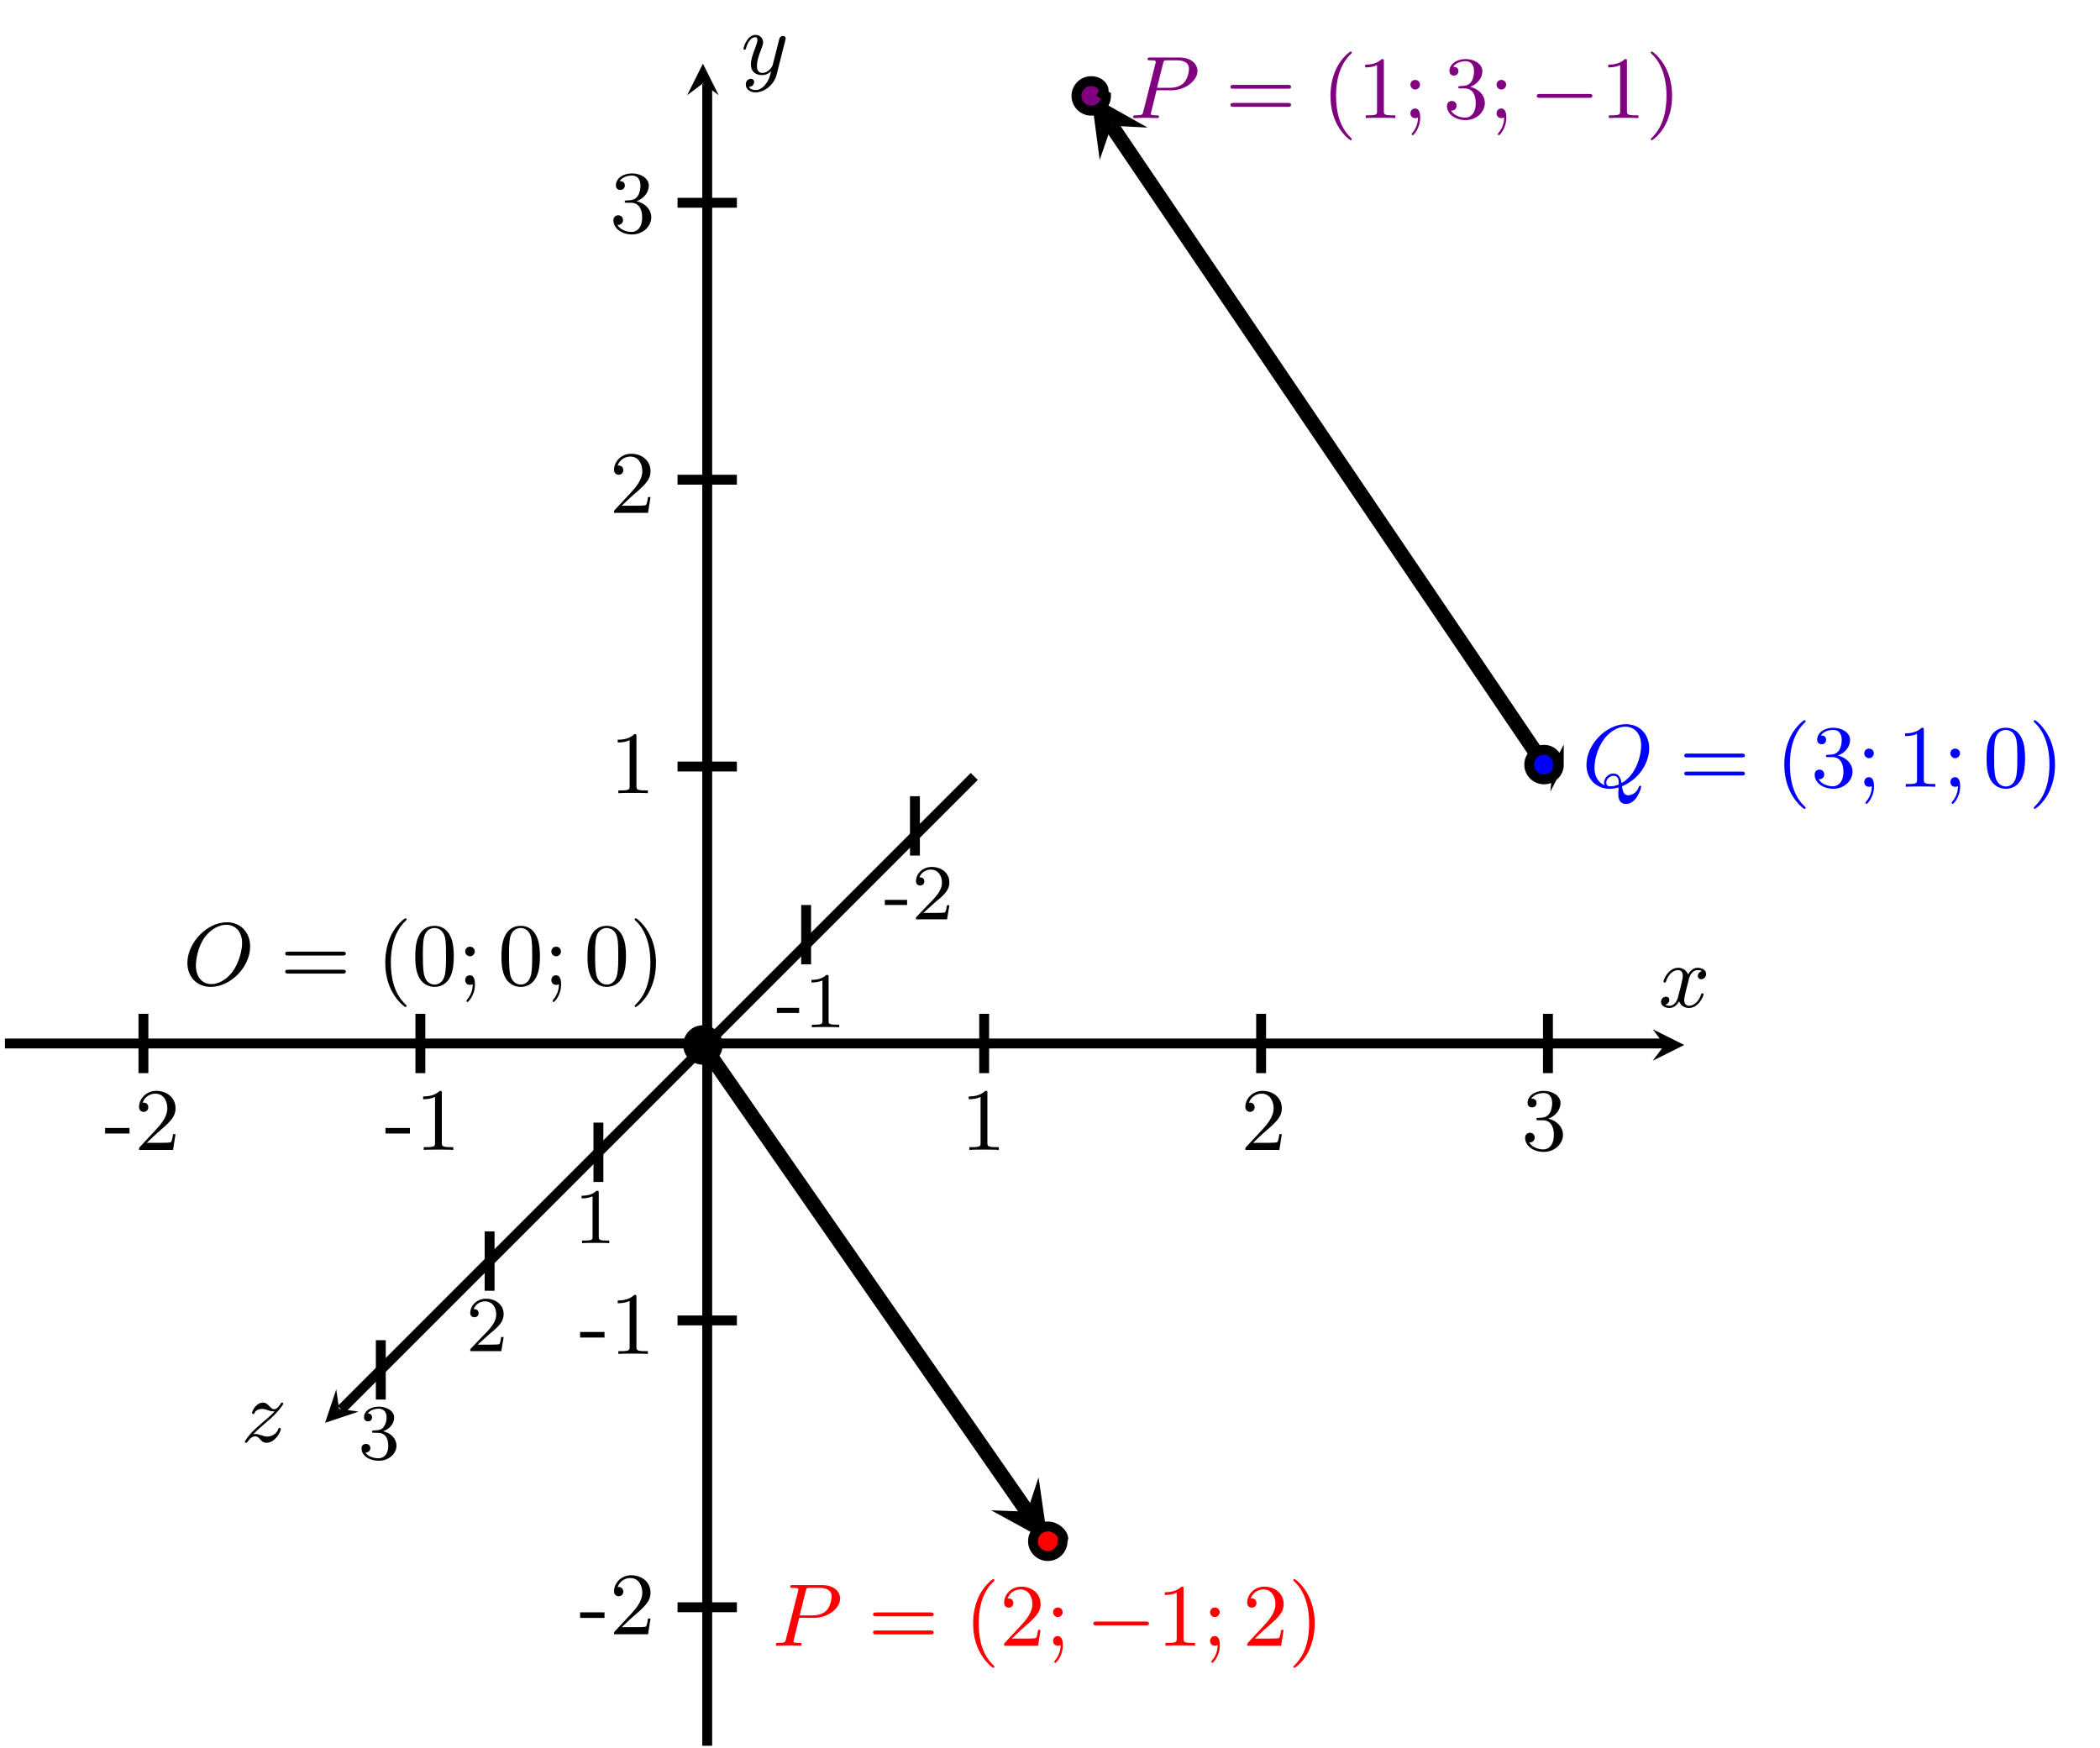
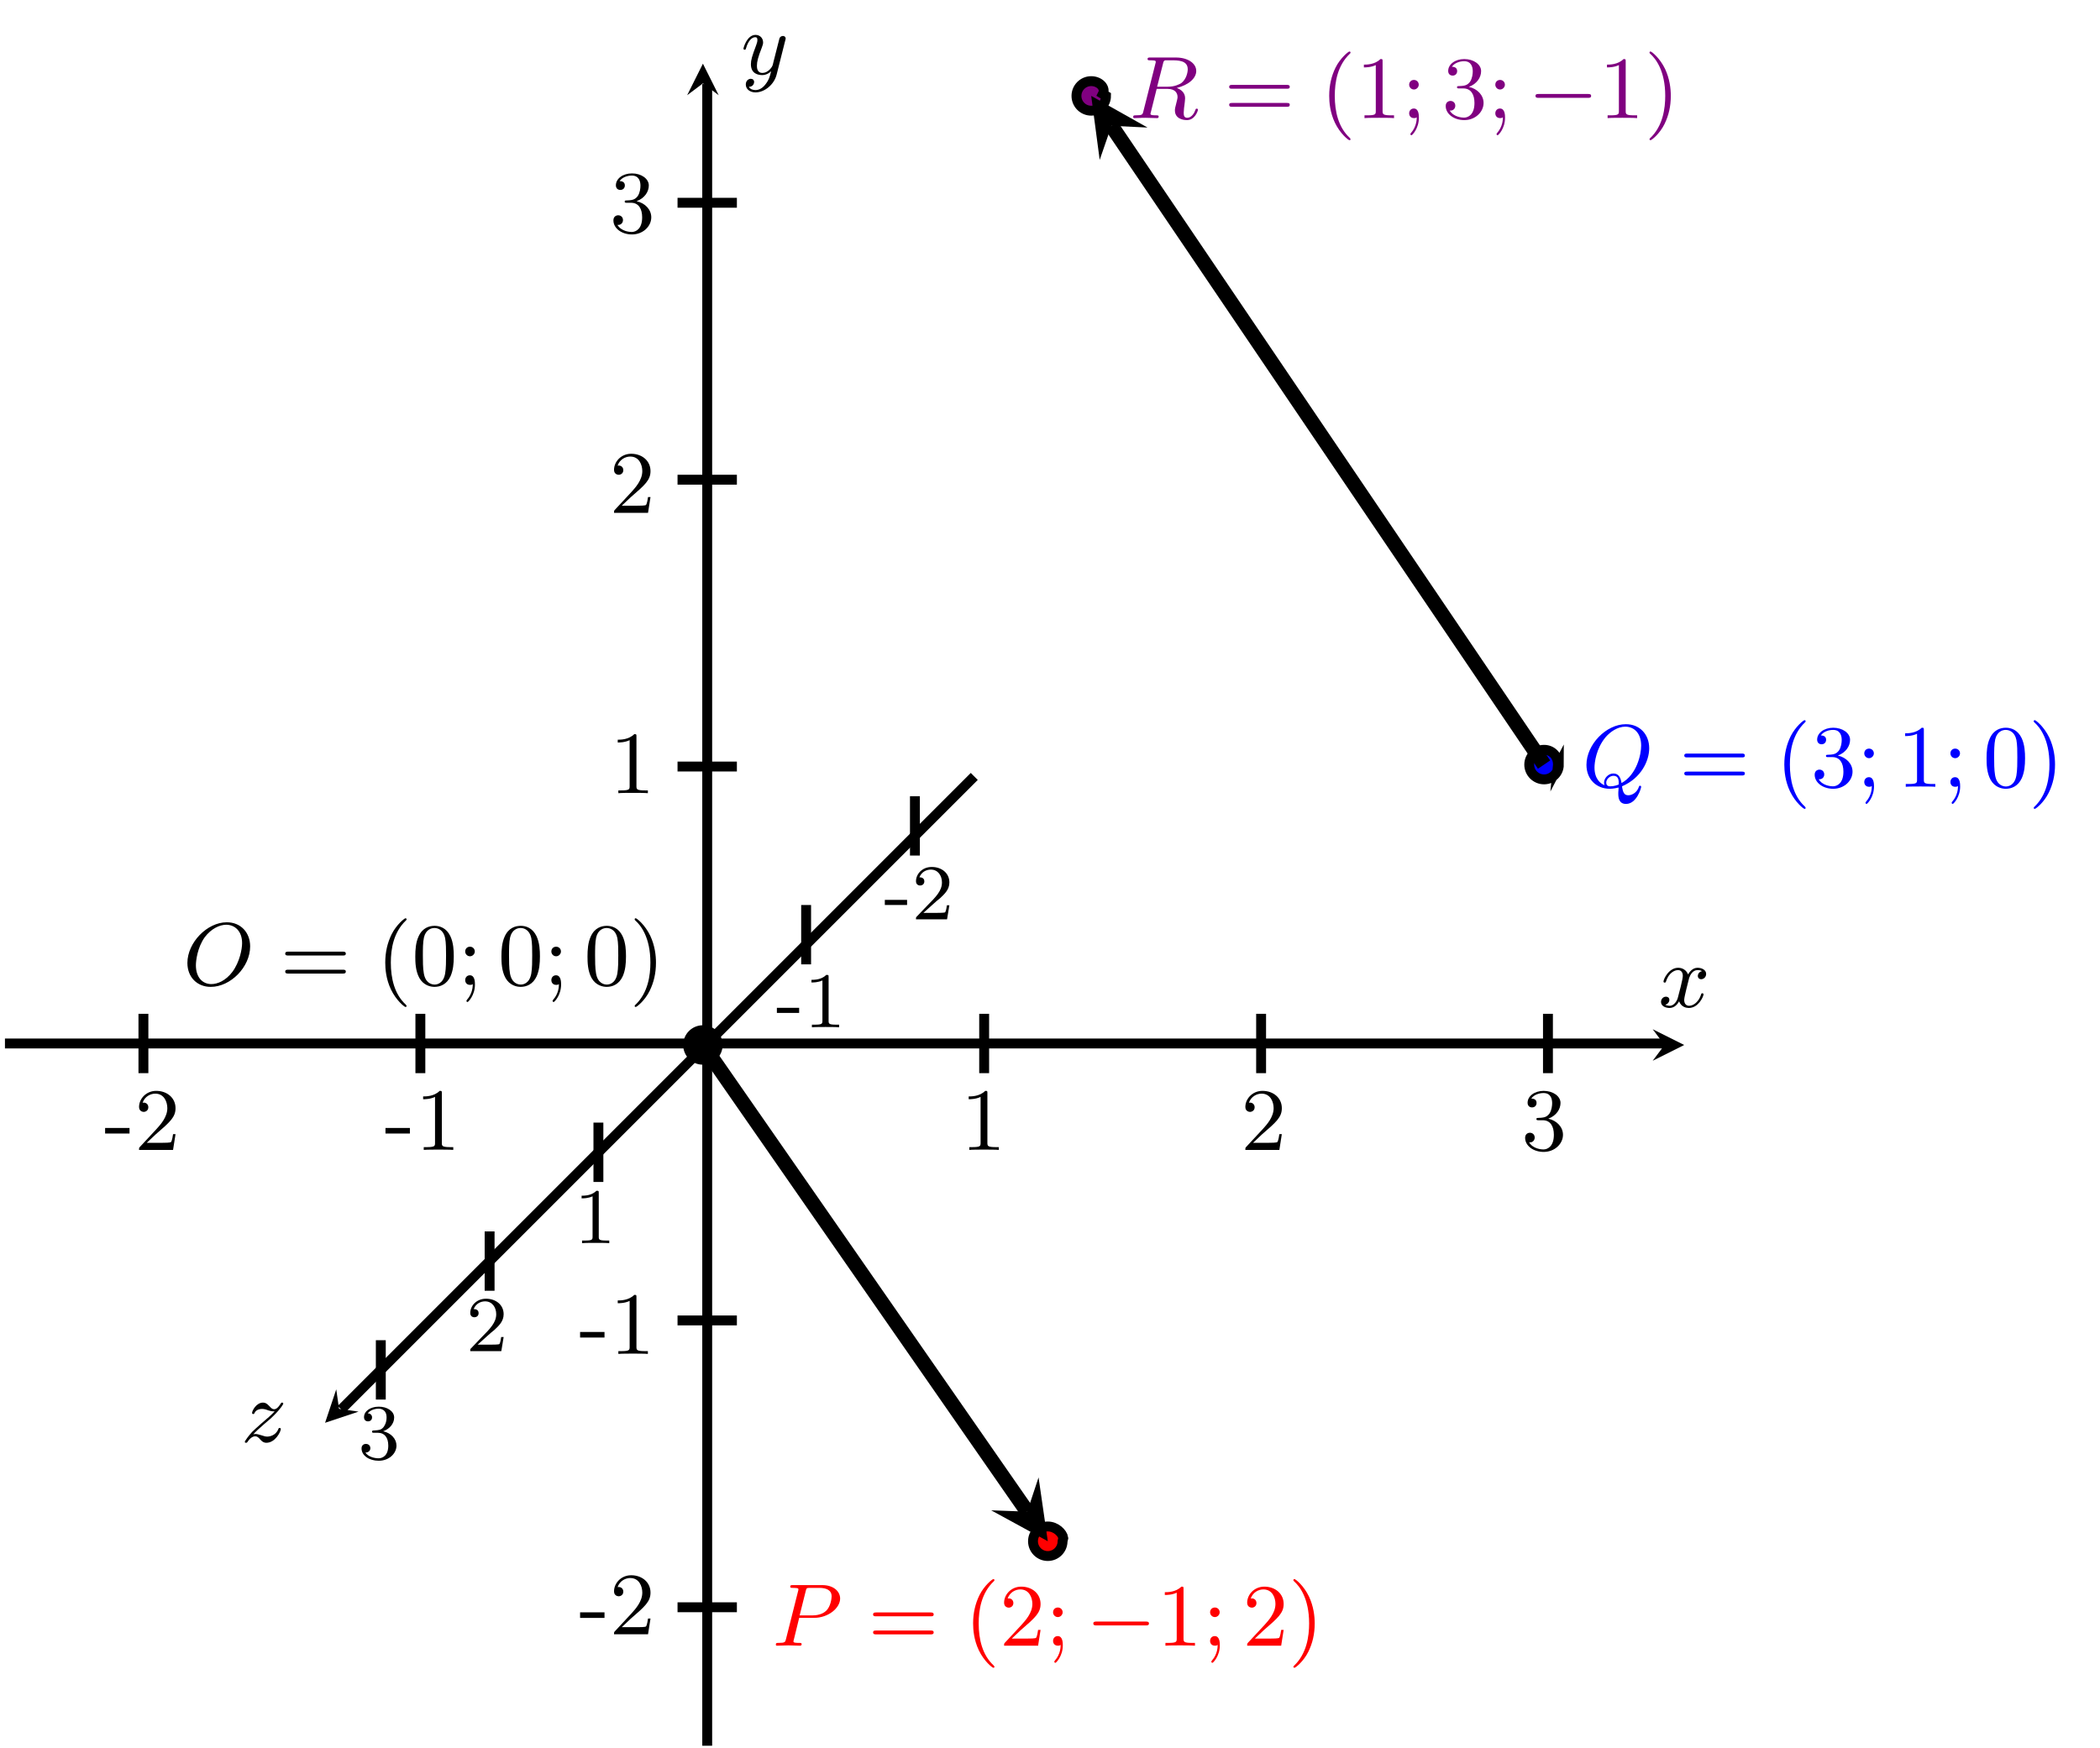
<svg xmlns="http://www.w3.org/2000/svg" xmlns:xlink="http://www.w3.org/1999/xlink" width="212.313pt" height="176.716pt" viewBox="0 0 212.313 176.716" version="1.1">
  <defs>
    <g>
      <symbol overflow="visible" id="glyph0-0">
        <path style="stroke:none;" d="M 4.406 -3.625 C 4.078 -3.562 3.984 -3.281 3.984 -3.141 C 3.984 -2.969 4.109 -2.812 4.328 -2.812 C 4.578 -2.812 4.828 -3.031 4.828 -3.344 C 4.828 -3.766 4.375 -3.969 3.953 -3.969 C 3.422 -3.969 3.109 -3.484 3 -3.297 C 2.828 -3.734 2.438 -3.969 2 -3.969 C 1.047 -3.969 0.516 -2.812 0.516 -2.578 C 0.516 -2.5 0.578 -2.469 0.641 -2.469 C 0.719 -2.469 0.75 -2.516 0.766 -2.578 C 1.047 -3.469 1.641 -3.734 1.984 -3.734 C 2.25 -3.734 2.469 -3.562 2.469 -3.141 C 2.469 -2.828 2.094 -1.391 1.969 -0.953 C 1.906 -0.688 1.625 -0.125 1.141 -0.125 C 0.953 -0.125 0.766 -0.188 0.688 -0.234 C 0.922 -0.281 1.109 -0.5 1.109 -0.719 C 1.109 -0.953 0.938 -1.047 0.766 -1.047 C 0.5 -1.047 0.266 -0.828 0.266 -0.516 C 0.266 -0.078 0.75 0.094 1.125 0.094 C 1.656 0.094 1.953 -0.328 2.094 -0.578 C 2.312 0.016 2.844 0.094 3.078 0.094 C 4.047 0.094 4.562 -1.062 4.562 -1.281 C 4.562 -1.328 4.531 -1.391 4.453 -1.391 C 4.344 -1.391 4.344 -1.359 4.297 -1.219 C 4.094 -0.578 3.578 -0.125 3.109 -0.125 C 2.859 -0.125 2.609 -0.281 2.609 -0.719 C 2.609 -0.922 2.734 -1.406 2.812 -1.75 C 2.859 -1.906 3.094 -2.875 3.109 -2.938 C 3.219 -3.266 3.484 -3.734 3.953 -3.734 C 4.109 -3.734 4.281 -3.719 4.406 -3.625 Z M 4.406 -3.625 " />
      </symbol>
      <symbol overflow="visible" id="glyph0-1">
        <path style="stroke:none;" d="M 4.5 -3.453 C 4.516 -3.5 4.531 -3.547 4.531 -3.609 C 4.531 -3.719 4.453 -3.859 4.25 -3.859 C 4.141 -3.859 3.969 -3.797 3.906 -3.625 C 3.891 -3.594 3.797 -3.219 3.75 -3.016 L 3.297 -1.234 C 3.234 -0.969 3.234 -0.953 3.203 -0.875 C 3.203 -0.828 2.828 -0.125 2.172 -0.125 C 1.625 -0.125 1.625 -0.688 1.625 -0.859 C 1.625 -1.266 1.734 -1.703 2.125 -2.703 C 2.203 -2.922 2.25 -3.047 2.25 -3.203 C 2.25 -3.656 1.922 -3.969 1.484 -3.969 C 0.625 -3.969 0.266 -2.688 0.266 -2.578 C 0.266 -2.5 0.328 -2.469 0.391 -2.469 C 0.484 -2.469 0.5 -2.531 0.531 -2.641 C 0.719 -3.312 1.078 -3.734 1.453 -3.734 C 1.672 -3.734 1.672 -3.562 1.672 -3.438 C 1.672 -3.297 1.625 -3.125 1.547 -2.922 C 1.125 -1.797 1.016 -1.422 1.016 -1 C 1.016 0 1.828 0.094 2.156 0.094 C 2.594 0.094 2.906 -0.141 3.062 -0.297 C 2.953 0.156 2.859 0.562 2.5 1.016 C 2.234 1.375 1.875 1.609 1.484 1.609 C 1.234 1.609 0.938 1.531 0.812 1.281 C 1.281 1.281 1.344 0.875 1.344 0.797 C 1.344 0.594 1.203 0.469 1 0.469 C 0.797 0.469 0.5 0.641 0.5 1.047 C 0.5 1.516 0.922 1.844 1.484 1.844 C 2.391 1.844 3.375 1.062 3.625 0.016 Z M 4.5 -3.453 " />
      </symbol>
      <symbol overflow="visible" id="glyph0-2">
        <path style="stroke:none;" d="M 1.25 -0.766 C 1.438 -0.984 1.922 -1.438 2.312 -1.766 C 2.984 -2.328 3.188 -2.516 3.297 -2.641 C 4.031 -3.359 4.281 -3.812 4.281 -3.859 C 4.281 -3.875 4.281 -3.969 4.156 -3.969 C 4.078 -3.969 4.062 -3.938 4.016 -3.859 C 3.906 -3.688 3.656 -3.297 3.359 -3.297 C 3.172 -3.297 3.062 -3.406 2.859 -3.625 C 2.641 -3.859 2.469 -3.969 2.234 -3.969 C 1.547 -3.969 1.125 -3.141 1.125 -2.922 C 1.125 -2.891 1.141 -2.812 1.234 -2.812 C 1.328 -2.812 1.359 -2.875 1.359 -2.891 C 1.531 -3.328 2.062 -3.328 2.141 -3.328 C 2.344 -3.328 2.562 -3.266 2.75 -3.188 C 3.109 -3.078 3.266 -3.078 3.406 -3.078 C 3.125 -2.766 2.625 -2.328 2.047 -1.844 C 1.609 -1.469 1.328 -1.188 1.125 -1 C 0.797 -0.641 0.391 -0.094 0.391 0 C 0.391 0.062 0.438 0.094 0.516 0.094 C 0.594 0.094 0.609 0.062 0.656 0.016 C 1 -0.531 1.344 -0.562 1.438 -0.562 C 1.656 -0.562 1.781 -0.438 1.984 -0.203 C 2.188 0.031 2.391 0.094 2.562 0.094 C 3.484 0.094 4.031 -1.047 4.031 -1.297 C 4.031 -1.375 3.969 -1.406 3.906 -1.406 C 3.812 -1.406 3.797 -1.344 3.781 -1.297 C 3.531 -0.641 2.891 -0.531 2.656 -0.531 C 2.5 -0.531 2.312 -0.578 2.047 -0.672 C 1.859 -0.719 1.656 -0.797 1.469 -0.797 C 1.375 -0.797 1.281 -0.766 1.25 -0.766 Z M 1.25 -0.766 " />
      </symbol>
      <symbol overflow="visible" id="glyph0-3">
        <path style="stroke:none;" d="M 6.797 -3.891 C 6.797 -5.297 5.844 -6.328 4.438 -6.328 C 2.438 -6.328 0.453 -4.266 0.453 -2.219 C 0.453 -0.75 1.469 0.203 2.812 0.203 C 4.812 0.203 6.797 -1.797 6.797 -3.891 Z M 2.875 -0.078 C 2.016 -0.078 1.312 -0.719 1.312 -1.984 C 1.312 -2.453 1.469 -3.781 2.203 -4.812 C 2.859 -5.688 3.719 -6.078 4.375 -6.078 C 5.25 -6.078 5.984 -5.438 5.984 -4.219 C 5.984 -3.641 5.75 -2.328 5 -1.312 C 4.328 -0.422 3.5 -0.078 2.875 -0.078 Z M 2.875 -0.078 " />
      </symbol>
      <symbol overflow="visible" id="glyph0-4">
        <path style="stroke:none;" d="M 2.766 -2.812 L 4.266 -2.812 C 5.719 -2.812 6.906 -3.812 6.906 -4.766 C 6.906 -5.469 6.266 -6.125 5.094 -6.125 L 2.141 -6.125 C 1.969 -6.125 1.859 -6.125 1.859 -5.969 C 1.859 -5.844 1.953 -5.844 2.141 -5.844 C 2.172 -5.844 2.328 -5.844 2.469 -5.828 C 2.625 -5.812 2.688 -5.797 2.688 -5.688 C 2.688 -5.656 2.688 -5.609 2.656 -5.516 L 1.438 -0.688 C 1.359 -0.359 1.344 -0.281 0.672 -0.281 C 0.5 -0.281 0.406 -0.281 0.406 -0.109 C 0.406 -0.016 0.469 0 0.531 0 C 0.703 0 0.938 -0.016 1.109 -0.016 C 1.375 -0.031 1.391 -0.031 1.672 -0.031 C 1.969 -0.031 1.984 -0.031 2.25 -0.016 C 2.438 -0.016 2.656 0 2.828 0 C 2.891 0 3.016 0 3.016 -0.156 C 3.016 -0.281 2.922 -0.281 2.734 -0.281 C 2.703 -0.281 2.531 -0.281 2.391 -0.297 C 2.203 -0.328 2.188 -0.359 2.188 -0.438 C 2.188 -0.469 2.188 -0.484 2.234 -0.641 Z M 3.422 -5.5 C 3.5 -5.828 3.516 -5.844 3.891 -5.844 L 4.797 -5.844 C 5.5 -5.844 6.047 -5.625 6.047 -4.984 C 6.047 -4.797 5.953 -3.953 5.484 -3.516 C 5.297 -3.344 4.875 -3.062 4.109 -3.062 L 2.812 -3.062 Z M 3.422 -5.5 " />
      </symbol>
      <symbol overflow="visible" id="glyph0-5">
        <path style="stroke:none;" d="M 3.688 0.375 C 3.672 0.469 3.672 0.594 3.672 0.703 C 3.672 1.125 3.75 1.734 4.453 1.734 C 5.531 1.734 5.984 0.141 5.984 0 C 5.984 -0.047 5.938 -0.109 5.859 -0.109 C 5.797 -0.109 5.781 -0.047 5.75 0.016 C 5.547 0.625 5.016 0.859 4.688 0.859 C 4.281 0.859 4.141 0.594 4.047 -0.047 C 6.016 -0.891 6.797 -2.656 6.797 -3.891 C 6.797 -5.297 5.844 -6.328 4.438 -6.328 C 2.438 -6.328 0.453 -4.266 0.453 -2.219 C 0.453 -0.75 1.469 0.203 2.812 0.203 C 3.188 0.203 3.547 0.109 3.703 0.078 Z M 2.281 -0.156 C 1.859 -0.328 1.266 -0.797 1.266 -1.953 C 1.266 -2.422 1.422 -3.859 2.391 -5.016 C 2.859 -5.562 3.609 -6.078 4.375 -6.078 C 5.266 -6.078 5.984 -5.422 5.984 -4.156 C 5.984 -3.266 5.547 -1.234 4 -0.375 C 3.922 -0.859 3.75 -1.344 3.172 -1.344 C 2.672 -1.344 2.234 -0.875 2.234 -0.422 C 2.234 -0.344 2.25 -0.219 2.281 -0.156 Z M 3.719 -0.234 C 3.594 -0.172 3.25 -0.047 2.875 -0.047 C 2.766 -0.047 2.453 -0.047 2.453 -0.422 C 2.453 -0.75 2.797 -1.109 3.188 -1.109 C 3.719 -1.109 3.719 -0.625 3.719 -0.234 Z M 3.719 -0.234 " />
      </symbol>
+       <symbol overflow="visible" id="glyph0-6">
+         <path style="stroke:none;" d="M 3.422 -5.5 C 3.469 -5.719 3.5 -5.812 3.656 -5.844 C 3.734 -5.844 4.031 -5.844 4.219 -5.844 C 4.938 -5.844 5.922 -5.844 5.922 -4.938 C 5.922 -4.609 5.781 -3.938 5.281 -3.547 C 5.062 -3.406 4.609 -3.172 3.891 -3.172 L 2.828 -3.172 Z M 4.812 -3.047 C 6.031 -3.359 6.781 -4.031 6.781 -4.766 C 6.781 -5.547 5.922 -6.125 4.734 -6.125 L 2.141 -6.125 C 1.969 -6.125 1.859 -6.125 1.859 -5.969 C 1.859 -5.844 1.953 -5.844 2.141 -5.844 C 2.172 -5.844 2.328 -5.844 2.469 -5.828 C 2.625 -5.812 2.688 -5.797 2.688 -5.688 C 2.688 -5.656 2.688 -5.609 2.656 -5.516 L 1.438 -0.688 C 1.359 -0.359 1.344 -0.281 0.672 -0.281 C 0.5 -0.281 0.406 -0.281 0.406 -0.109 C 0.406 -0.016 0.469 0 0.531 0 C 0.688 0 0.953 -0.016 1.109 -0.016 C 1.297 -0.031 1.312 -0.031 1.656 -0.031 C 1.953 -0.031 1.969 -0.031 2.234 -0.016 C 2.406 -0.016 2.641 0 2.812 0 C 2.875 0 2.984 0 2.984 -0.156 C 2.984 -0.281 2.891 -0.281 2.703 -0.281 C 2.672 -0.281 2.516 -0.281 2.375 -0.297 C 2.172 -0.328 2.156 -0.359 2.156 -0.438 C 2.156 -0.469 2.156 -0.484 2.203 -0.641 L 2.781 -2.953 L 3.891 -2.953 C 4.688 -2.953 4.891 -2.484 4.891 -2.141 C 4.891 -2.078 4.891 -2.016 4.844 -1.828 C 4.625 -1 4.625 -0.922 4.625 -0.781 C 4.625 0.031 5.391 0.203 5.844 0.203 C 6.625 0.203 6.953 -0.703 6.953 -0.859 C 6.953 -0.922 6.891 -0.953 6.828 -0.953 C 6.734 -0.953 6.734 -0.922 6.688 -0.812 C 6.531 -0.344 6.203 -0.031 5.875 -0.031 C 5.531 -0.031 5.516 -0.297 5.516 -0.562 C 5.516 -0.781 5.578 -1.297 5.594 -1.359 C 5.609 -1.5 5.656 -1.859 5.656 -2 C 5.656 -2.516 5.328 -2.859 4.812 -3.047 Z M 4.812 -3.047 " />
+       </symbol>
      <symbol overflow="visible" id="glyph1-0">
        <path style="stroke:none;" d="M 2.562 -1.656 L 2.562 -2.219 L 0.094 -2.219 L 0.094 -1.656 Z M 2.562 -1.656 " />
      </symbol>
      <symbol overflow="visible" id="glyph1-1">
        <path style="stroke:none;" d="M 4.141 -1.594 L 3.891 -1.594 C 3.875 -1.469 3.797 -0.938 3.688 -0.797 C 3.625 -0.719 3.016 -0.719 2.828 -0.719 L 1.234 -0.719 L 2.125 -1.562 C 3.594 -2.828 4.141 -3.312 4.141 -4.219 C 4.141 -5.25 3.297 -5.969 2.188 -5.969 C 1.156 -5.969 0.453 -5.156 0.453 -4.344 C 0.453 -3.891 0.844 -3.844 0.922 -3.844 C 1.125 -3.844 1.391 -3.984 1.391 -4.312 C 1.391 -4.578 1.203 -4.781 0.922 -4.781 C 0.875 -4.781 0.859 -4.781 0.812 -4.766 C 1.031 -5.406 1.609 -5.688 2.094 -5.688 C 3 -5.688 3.312 -4.844 3.312 -4.219 C 3.312 -3.312 2.625 -2.562 2.203 -2.094 L 0.562 -0.328 C 0.453 -0.219 0.453 -0.203 0.453 0 L 3.891 0 Z M 4.141 -1.594 " />
      </symbol>
      <symbol overflow="visible" id="glyph1-2">
        <path style="stroke:none;" d="M 2.719 -5.734 C 2.719 -5.953 2.719 -5.969 2.5 -5.969 C 1.938 -5.406 1.109 -5.406 0.828 -5.406 L 0.828 -5.125 C 1 -5.125 1.547 -5.125 2.031 -5.359 L 2.031 -0.719 C 2.031 -0.391 2.016 -0.281 1.172 -0.281 L 0.891 -0.281 L 0.891 0 C 1.203 -0.031 2.016 -0.031 2.375 -0.031 C 2.75 -0.031 3.547 -0.031 3.875 0 L 3.875 -0.281 L 3.594 -0.281 C 2.75 -0.281 2.719 -0.391 2.719 -0.719 Z M 2.719 -5.734 " />
      </symbol>
      <symbol overflow="visible" id="glyph1-3">
        <path style="stroke:none;" d="M 2.734 -3.156 C 3.562 -3.469 3.969 -4.125 3.969 -4.75 C 3.969 -5.438 3.203 -5.969 2.266 -5.969 C 1.344 -5.969 0.641 -5.438 0.641 -4.766 C 0.641 -4.469 0.828 -4.297 1.094 -4.297 C 1.359 -4.297 1.547 -4.484 1.547 -4.75 C 1.547 -5.062 1.328 -5.188 1.016 -5.188 C 1.25 -5.562 1.797 -5.75 2.25 -5.75 C 2.984 -5.75 3.125 -5.156 3.125 -4.734 C 3.125 -4.469 3.078 -4.031 2.859 -3.688 C 2.578 -3.297 2.266 -3.281 2 -3.25 C 1.781 -3.234 1.766 -3.234 1.688 -3.234 C 1.609 -3.234 1.531 -3.219 1.531 -3.125 C 1.531 -3 1.609 -3 1.766 -3 L 2.172 -3 C 2.953 -3 3.297 -2.375 3.297 -1.531 C 3.297 -0.375 2.688 -0.047 2.234 -0.047 C 2.062 -0.047 1.188 -0.094 0.797 -0.766 C 1.109 -0.719 1.359 -0.938 1.359 -1.25 C 1.359 -1.547 1.141 -1.734 0.875 -1.734 C 0.656 -1.734 0.391 -1.594 0.391 -1.219 C 0.391 -0.422 1.219 0.203 2.266 0.203 C 3.375 0.203 4.219 -0.609 4.219 -1.531 C 4.219 -2.312 3.594 -2.969 2.734 -3.156 Z M 2.734 -3.156 " />
      </symbol>
      <symbol overflow="visible" id="glyph1-4">
        <path style="stroke:none;" d="M 6.344 -2.969 C 6.469 -2.969 6.641 -2.969 6.641 -3.156 C 6.641 -3.359 6.453 -3.359 6.312 -3.359 L 0.844 -3.359 C 0.703 -3.359 0.516 -3.359 0.516 -3.156 C 0.516 -2.969 0.688 -2.969 0.812 -2.969 Z M 6.312 -1.141 C 6.453 -1.141 6.641 -1.141 6.641 -1.344 C 6.641 -1.531 6.469 -1.531 6.344 -1.531 L 0.812 -1.531 C 0.688 -1.531 0.516 -1.531 0.516 -1.344 C 0.516 -1.141 0.703 -1.141 0.844 -1.141 Z M 6.312 -1.141 " />
      </symbol>
      <symbol overflow="visible" id="glyph1-5">
        <path style="stroke:none;" d="M 3.062 2.141 C 3.062 2.094 3.031 2.062 2.984 2 C 1.828 0.938 1.469 -0.672 1.469 -2.25 C 1.469 -3.625 1.734 -5.312 3 -6.516 C 3.047 -6.562 3.062 -6.578 3.062 -6.625 C 3.062 -6.688 3.016 -6.734 2.953 -6.734 C 2.844 -6.734 2.031 -6.078 1.547 -5.109 C 1.125 -4.25 0.906 -3.312 0.906 -2.25 C 0.906 -1.609 0.984 -0.578 1.484 0.469 C 2.016 1.578 2.844 2.234 2.953 2.234 C 3.016 2.234 3.062 2.203 3.062 2.141 Z M 3.062 2.141 " />
      </symbol>
      <symbol overflow="visible" id="glyph1-6">
        <path style="stroke:none;" d="M 4.25 -2.875 C 4.25 -3.469 4.219 -4.25 3.906 -4.922 C 3.5 -5.766 2.828 -5.969 2.312 -5.969 C 1.766 -5.969 1.078 -5.766 0.688 -4.891 C 0.406 -4.281 0.359 -3.547 0.359 -2.875 C 0.359 -2.281 0.375 -1.422 0.766 -0.703 C 1.188 0.047 1.891 0.203 2.297 0.203 C 2.875 0.203 3.547 -0.047 3.922 -0.875 C 4.188 -1.484 4.25 -2.156 4.25 -2.875 Z M 2.312 -0.031 C 2.031 -0.031 1.391 -0.156 1.219 -1.172 C 1.125 -1.688 1.125 -2.469 1.125 -2.984 C 1.125 -3.594 1.125 -4.297 1.234 -4.797 C 1.422 -5.594 1.984 -5.75 2.297 -5.75 C 2.641 -5.75 3.203 -5.562 3.375 -4.734 C 3.469 -4.25 3.469 -3.547 3.469 -2.984 C 3.469 -2.422 3.469 -1.672 3.375 -1.141 C 3.188 -0.109 2.531 -0.031 2.312 -0.031 Z M 2.312 -0.031 " />
      </symbol>
      <symbol overflow="visible" id="glyph1-7">
        <path style="stroke:none;" d="M 1.766 -3.375 C 1.766 -3.656 1.547 -3.859 1.281 -3.859 C 1 -3.859 0.797 -3.656 0.797 -3.375 C 0.797 -3.125 1 -2.891 1.281 -2.891 C 1.547 -2.891 1.766 -3.125 1.766 -3.375 Z M 1.562 -0.078 C 1.562 0.141 1.547 0.859 0.984 1.5 C 0.922 1.578 0.922 1.594 0.922 1.625 C 0.922 1.672 0.969 1.734 1.031 1.734 C 1.109 1.734 1.781 1.047 1.781 -0.031 C 1.781 -0.266 1.781 -0.969 1.266 -0.969 C 0.984 -0.969 0.797 -0.75 0.797 -0.484 C 0.797 -0.234 0.953 0 1.281 0 C 1.453 0 1.5 -0.031 1.562 -0.078 Z M 1.562 -0.078 " />
      </symbol>
      <symbol overflow="visible" id="glyph1-8">
        <path style="stroke:none;" d="M 2.672 -2.25 C 2.672 -2.984 2.562 -3.969 2.094 -4.969 C 1.562 -6.078 0.734 -6.734 0.625 -6.734 C 0.531 -6.734 0.516 -6.656 0.516 -6.625 C 0.516 -6.578 0.531 -6.562 0.594 -6.5 C 1.125 -6.031 2.109 -4.812 2.109 -2.25 C 2.109 -0.969 1.875 0.812 0.578 2.031 C 0.562 2.047 0.516 2.094 0.516 2.141 C 0.516 2.156 0.531 2.234 0.625 2.234 C 0.734 2.234 1.547 1.594 2.031 0.609 C 2.453 -0.25 2.672 -1.172 2.672 -2.25 Z M 2.672 -2.25 " />
      </symbol>
      <symbol overflow="visible" id="glyph2-0">
        <path style="stroke:none;" d="M 2.344 -1.453 L 2.344 -1.969 L 0.094 -1.969 L 0.094 -1.453 Z M 2.344 -1.453 " />
      </symbol>
      <symbol overflow="visible" id="glyph2-1">
        <path style="stroke:none;" d="M 2.25 -1.625 C 2.375 -1.75 2.703 -2.016 2.844 -2.125 C 3.328 -2.578 3.797 -3.016 3.797 -3.734 C 3.797 -4.688 3 -5.297 2.016 -5.297 C 1.047 -5.297 0.422 -4.578 0.422 -3.859 C 0.422 -3.469 0.734 -3.422 0.844 -3.422 C 1.016 -3.422 1.266 -3.531 1.266 -3.844 C 1.266 -4.25 0.859 -4.25 0.766 -4.25 C 1 -4.844 1.531 -5.031 1.922 -5.031 C 2.656 -5.031 3.047 -4.406 3.047 -3.734 C 3.047 -2.906 2.469 -2.297 1.516 -1.344 L 0.516 -0.297 C 0.422 -0.219 0.422 -0.203 0.422 0 L 3.562 0 L 3.797 -1.422 L 3.547 -1.422 C 3.531 -1.266 3.469 -0.875 3.375 -0.719 C 3.328 -0.656 2.719 -0.656 2.594 -0.656 L 1.172 -0.656 Z M 2.25 -1.625 " />
      </symbol>
      <symbol overflow="visible" id="glyph2-2">
        <path style="stroke:none;" d="M 2.5 -5.078 C 2.5 -5.297 2.484 -5.297 2.266 -5.297 C 1.938 -4.984 1.516 -4.797 0.766 -4.797 L 0.766 -4.531 C 0.984 -4.531 1.406 -4.531 1.875 -4.734 L 1.875 -0.656 C 1.875 -0.359 1.844 -0.266 1.094 -0.266 L 0.812 -0.266 L 0.812 0 C 1.141 -0.031 1.828 -0.031 2.188 -0.031 C 2.547 -0.031 3.234 -0.031 3.562 0 L 3.562 -0.266 L 3.281 -0.266 C 2.531 -0.266 2.5 -0.359 2.5 -0.656 Z M 2.5 -5.078 " />
      </symbol>
      <symbol overflow="visible" id="glyph2-3">
        <path style="stroke:none;" d="M 2.016 -2.656 C 2.641 -2.656 3.047 -2.203 3.047 -1.359 C 3.047 -0.359 2.484 -0.078 2.062 -0.078 C 1.625 -0.078 1.016 -0.234 0.734 -0.656 C 1.031 -0.656 1.234 -0.844 1.234 -1.094 C 1.234 -1.359 1.047 -1.531 0.781 -1.531 C 0.578 -1.531 0.344 -1.406 0.344 -1.078 C 0.344 -0.328 1.156 0.172 2.078 0.172 C 3.125 0.172 3.875 -0.562 3.875 -1.359 C 3.875 -2.031 3.344 -2.625 2.531 -2.812 C 3.156 -3.031 3.641 -3.562 3.641 -4.203 C 3.641 -4.844 2.922 -5.297 2.094 -5.297 C 1.234 -5.297 0.594 -4.844 0.594 -4.234 C 0.594 -3.938 0.781 -3.812 1 -3.812 C 1.25 -3.812 1.406 -3.984 1.406 -4.219 C 1.406 -4.516 1.141 -4.625 0.969 -4.625 C 1.312 -5.062 1.922 -5.094 2.062 -5.094 C 2.266 -5.094 2.875 -5.031 2.875 -4.203 C 2.875 -3.656 2.641 -3.312 2.531 -3.188 C 2.297 -2.938 2.109 -2.922 1.625 -2.891 C 1.469 -2.891 1.406 -2.875 1.406 -2.766 C 1.406 -2.656 1.484 -2.656 1.625 -2.656 Z M 2.016 -2.656 " />
      </symbol>
      <symbol overflow="visible" id="glyph3-0">
        <path style="stroke:none;" d="M 6.047 -2.047 C 6.219 -2.047 6.391 -2.047 6.391 -2.25 C 6.391 -2.438 6.203 -2.438 6.047 -2.438 L 1.109 -2.438 C 0.953 -2.438 0.766 -2.438 0.766 -2.25 C 0.766 -2.047 0.938 -2.047 1.109 -2.047 Z M 6.047 -2.047 " />
      </symbol>
    </g>
  </defs>
  <g id="surface1">
    <path style="fill:none;stroke-width:1;stroke-linecap:butt;stroke-linejoin:miter;stroke:rgb(0%,0%,0%);stroke-opacity:1;stroke-miterlimit:10;" d="M -70.565 0.151 L 97.435 0.151 " transform="matrix(1,0,0,-1,71.065,105.651)" />
    <path style=" stroke:none;fill-rule:nonzero;fill:rgb(0%,0%,0%);fill-opacity:1;" d="M 170.277 105.652 L 167.09 104.059 L 168.285 105.652 L 167.09 107.246 " />
    <g style="fill:rgb(0%,0%,0%);fill-opacity:1;">
      <use xlink:href="#glyph0-0" x="167.666" y="101.815" />
    </g>
    <path style="fill:none;stroke-width:1;stroke-linecap:butt;stroke-linejoin:miter;stroke:rgb(0%,0%,0%);stroke-opacity:1;stroke-miterlimit:10;" d="M 0.435 -70.849 L 0.435 97.151 " transform="matrix(1,0,0,-1,71.065,105.651)" />
    <path style=" stroke:none;fill-rule:nonzero;fill:rgb(0%,0%,0%);fill-opacity:1;" d="M 71.066 6.438 L 69.473 9.625 L 71.066 8.43 L 72.66 9.625 " />
    <g style="fill:rgb(0%,0%,0%);fill-opacity:1;">
      <use xlink:href="#glyph0-1" x="74.901" y="7.497" />
    </g>
    <path style="fill:none;stroke-width:1;stroke-linecap:butt;stroke-linejoin:miter;stroke:rgb(0%,0%,0%);stroke-opacity:1;stroke-miterlimit:10;" d="M 27.435 27.151 L -36.565 -36.849 " transform="matrix(1,0,0,-1,71.065,105.651)" />
    <path style=" stroke:none;fill-rule:nonzero;fill:rgb(0%,0%,0%);fill-opacity:1;" d="M 32.867 143.848 L 36.25 142.719 L 34.277 142.438 L 33.996 140.465 " />
    <g style="fill:rgb(0%,0%,0%);fill-opacity:1;">
      <use xlink:href="#glyph0-2" x="24.36" y="145.777" />
    </g>
    <path style="fill:none;stroke-width:1;stroke-linecap:butt;stroke-linejoin:miter;stroke:rgb(0%,0%,0%);stroke-opacity:1;stroke-miterlimit:10;" d="M -56.565 -2.849 L -56.565 3.151 " transform="matrix(1,0,0,-1,71.065,105.651)" />
    <g style="fill:rgb(0%,0%,0%);fill-opacity:1;">
      <use xlink:href="#glyph1-0" x="10.533" y="116.26" />
      <use xlink:href="#glyph1-1" x="13.605" y="116.26" />
    </g>
    <path style="fill:none;stroke-width:1;stroke-linecap:butt;stroke-linejoin:miter;stroke:rgb(0%,0%,0%);stroke-opacity:1;stroke-miterlimit:10;" d="M -2.565 -56.849 L 3.435 -56.849 " transform="matrix(1,0,0,-1,71.065,105.651)" />
    <g style="fill:rgb(0%,0%,0%);fill-opacity:1;">
      <use xlink:href="#glyph1-0" x="58.554" y="165.233" />
      <use xlink:href="#glyph1-1" x="61.626" y="165.233" />
    </g>
    <path style="fill:none;stroke-width:1;stroke-linecap:butt;stroke-linejoin:miter;stroke:rgb(0%,0%,0%);stroke-opacity:1;stroke-miterlimit:10;" d="M 21.435 19.151 L 21.435 25.151 " transform="matrix(1,0,0,-1,71.065,105.651)" />
    <g style="fill:rgb(0%,0%,0%);fill-opacity:1;">
      <use xlink:href="#glyph2-0" x="89.363" y="92.95" />
      <use xlink:href="#glyph2-1" x="92.186" y="92.95" />
    </g>
    <path style="fill:none;stroke-width:1;stroke-linecap:butt;stroke-linejoin:miter;stroke:rgb(0%,0%,0%);stroke-opacity:1;stroke-miterlimit:10;" d="M -28.565 -2.849 L -28.565 3.151 " transform="matrix(1,0,0,-1,71.065,105.651)" />
    <g style="fill:rgb(0%,0%,0%);fill-opacity:1;">
      <use xlink:href="#glyph1-0" x="38.879" y="116.26" />
      <use xlink:href="#glyph1-2" x="41.951" y="116.26" />
    </g>
    <path style="fill:none;stroke-width:1;stroke-linecap:butt;stroke-linejoin:miter;stroke:rgb(0%,0%,0%);stroke-opacity:1;stroke-miterlimit:10;" d="M -2.565 -27.849 L 3.435 -27.849 " transform="matrix(1,0,0,-1,71.065,105.651)" />
    <g style="fill:rgb(0%,0%,0%);fill-opacity:1;">
      <use xlink:href="#glyph1-0" x="58.554" y="136.886" />
      <use xlink:href="#glyph1-2" x="61.626" y="136.886" />
    </g>
    <path style="fill:none;stroke-width:1;stroke-linecap:butt;stroke-linejoin:miter;stroke:rgb(0%,0%,0%);stroke-opacity:1;stroke-miterlimit:10;" d="M 10.435 8.151 L 10.435 14.151 " transform="matrix(1,0,0,-1,71.065,105.651)" />
    <g style="fill:rgb(0%,0%,0%);fill-opacity:1;">
      <use xlink:href="#glyph2-0" x="78.45" y="103.863" />
      <use xlink:href="#glyph2-2" x="81.273" y="103.863" />
    </g>
    <path style="fill:none;stroke-width:1;stroke-linecap:butt;stroke-linejoin:miter;stroke:rgb(0%,0%,0%);stroke-opacity:1;stroke-miterlimit:10;" d="M 28.435 -2.849 L 28.435 3.151 " transform="matrix(1,0,0,-1,71.065,105.651)" />
    <g style="fill:rgb(0%,0%,0%);fill-opacity:1;">
      <use xlink:href="#glyph1-2" x="97.108" y="116.26" />
    </g>
    <path style="fill:none;stroke-width:1;stroke-linecap:butt;stroke-linejoin:miter;stroke:rgb(0%,0%,0%);stroke-opacity:1;stroke-miterlimit:10;" d="M -2.565 28.151 L 3.435 28.151 " transform="matrix(1,0,0,-1,71.065,105.651)" />
    <g style="fill:rgb(0%,0%,0%);fill-opacity:1;">
      <use xlink:href="#glyph1-2" x="61.626" y="80.193" />
    </g>
    <path style="fill:none;stroke-width:1;stroke-linecap:butt;stroke-linejoin:miter;stroke:rgb(0%,0%,0%);stroke-opacity:1;stroke-miterlimit:10;" d="M -10.565 -13.849 L -10.565 -7.849 " transform="matrix(1,0,0,-1,71.065,105.651)" />
    <g style="fill:rgb(0%,0%,0%);fill-opacity:1;">
      <use xlink:href="#glyph2-2" x="58.035" y="125.689" />
    </g>
    <path style="fill:none;stroke-width:1;stroke-linecap:butt;stroke-linejoin:miter;stroke:rgb(0%,0%,0%);stroke-opacity:1;stroke-miterlimit:10;" d="M 56.435 -2.849 L 56.435 3.151 " transform="matrix(1,0,0,-1,71.065,105.651)" />
    <g style="fill:rgb(0%,0%,0%);fill-opacity:1;">
      <use xlink:href="#glyph1-1" x="125.454" y="116.26" />
    </g>
    <path style="fill:none;stroke-width:1;stroke-linecap:butt;stroke-linejoin:miter;stroke:rgb(0%,0%,0%);stroke-opacity:1;stroke-miterlimit:10;" d="M -2.565 57.151 L 3.435 57.151 " transform="matrix(1,0,0,-1,71.065,105.651)" />
    <g style="fill:rgb(0%,0%,0%);fill-opacity:1;">
      <use xlink:href="#glyph1-1" x="61.626" y="51.847" />
    </g>
    <path style="fill:none;stroke-width:1;stroke-linecap:butt;stroke-linejoin:miter;stroke:rgb(0%,0%,0%);stroke-opacity:1;stroke-miterlimit:10;" d="M -21.565 -24.849 L -21.565 -18.849 " transform="matrix(1,0,0,-1,71.065,105.651)" />
    <g style="fill:rgb(0%,0%,0%);fill-opacity:1;">
      <use xlink:href="#glyph2-1" x="47.122" y="136.603" />
    </g>
    <path style="fill:none;stroke-width:1;stroke-linecap:butt;stroke-linejoin:miter;stroke:rgb(0%,0%,0%);stroke-opacity:1;stroke-miterlimit:10;" d="M 85.435 -2.849 L 85.435 3.151 " transform="matrix(1,0,0,-1,71.065,105.651)" />
    <g style="fill:rgb(0%,0%,0%);fill-opacity:1;">
      <use xlink:href="#glyph1-3" x="153.801" y="116.26" />
    </g>
    <path style="fill:none;stroke-width:1;stroke-linecap:butt;stroke-linejoin:miter;stroke:rgb(0%,0%,0%);stroke-opacity:1;stroke-miterlimit:10;" d="M -2.565 85.151 L 3.435 85.151 " transform="matrix(1,0,0,-1,71.065,105.651)" />
    <g style="fill:rgb(0%,0%,0%);fill-opacity:1;">
      <use xlink:href="#glyph1-3" x="61.626" y="23.5" />
    </g>
    <path style="fill:none;stroke-width:1;stroke-linecap:butt;stroke-linejoin:miter;stroke:rgb(0%,0%,0%);stroke-opacity:1;stroke-miterlimit:10;" d="M -32.565 -35.849 L -32.565 -29.849 " transform="matrix(1,0,0,-1,71.065,105.651)" />
    <g style="fill:rgb(0%,0%,0%);fill-opacity:1;">
      <use xlink:href="#glyph2-3" x="36.209" y="147.516" />
    </g>
+     <path style=" stroke:none;fill-rule:nonzero;fill:rgb(0%,0%,0%);fill-opacity:1;" d="M 72.559 105.652 C 72.559 104.824 71.891 104.156 71.066 104.156 C 70.238 104.156 69.57 104.824 69.57 105.652 C 69.57 106.477 70.238 107.145 71.066 107.145 C 71.891 107.145 72.559 106.477 72.559 105.652 Z M 72.559 105.652 " />
+     <path style="fill:none;stroke-width:1;stroke-linecap:butt;stroke-linejoin:miter;stroke:rgb(0%,0%,0%);stroke-opacity:1;stroke-miterlimit:10;" d="M 1.435 0.151 C 1.494 0.827 0.826 1.495 0.001 1.495 C -0.827 1.495 -1.495 0.827 -1.495 -0.001 C -1.495 -0.826 -0.827 -1.494 0.001 -1.494 C 0.826 -1.494 1.494 -0.826 1.494 -0.001 Z M 1.435 0.151 " transform="matrix(1,0,0,-1,71.065,105.651)" />
+     <g style="fill:rgb(0%,0%,0%);fill-opacity:1;">
+       <use xlink:href="#glyph0-3" x="18.493" y="99.574" />
+     </g>
+     <g style="fill:rgb(0%,0%,0%);fill-opacity:1;">
+       <use xlink:href="#glyph1-4" x="28.321" y="99.574" />
+     </g>
+     <g style="fill:rgb(0%,0%,0%);fill-opacity:1;">
+       <use xlink:href="#glyph1-5" x="38.044" y="99.574" />
+       <use xlink:href="#glyph1-6" x="41.628" y="99.574" />
+       <use xlink:href="#glyph1-7" x="46.236" y="99.574" />
+     </g>
+     <g style="fill:rgb(0%,0%,0%);fill-opacity:1;">
+       <use xlink:href="#glyph1-6" x="50.338" y="99.574" />
+       <use xlink:href="#glyph1-7" x="54.946" y="99.574" />
+     </g>
+     <g style="fill:rgb(0%,0%,0%);fill-opacity:1;">
+       <use xlink:href="#glyph1-6" x="59.039" y="99.574" />
+       <use xlink:href="#glyph1-8" x="63.647" y="99.574" />
+     </g>
+     <path style=" stroke:none;fill-rule:nonzero;fill:rgb(100%,0%,0%);fill-opacity:1;" d="M 107.426 155.824 C 107.426 155 106.758 154.332 105.934 154.332 C 105.105 154.332 104.438 155 104.438 155.824 C 104.438 156.648 105.105 157.32 105.934 157.32 C 106.758 157.32 107.426 156.648 107.426 155.824 Z M 107.426 155.824 " />
+     <path style="fill:none;stroke-width:1;stroke-linecap:butt;stroke-linejoin:miter;stroke:rgb(0%,0%,0%);stroke-opacity:1;stroke-miterlimit:10;" d="M 36.435 -49.849 C 36.361 -49.349 35.693 -48.681 34.869 -48.681 C 34.04 -48.681 33.373 -49.349 33.373 -50.173 C 33.373 -50.997 34.04 -51.669 34.869 -51.669 C 35.693 -51.669 36.361 -50.997 36.361 -50.173 Z M 36.435 -49.849 " transform="matrix(1,0,0,-1,71.065,105.651)" />
+     <g style="fill:rgb(100%,0%,0%);fill-opacity:1;">
+       <use xlink:href="#glyph0-4" x="78.032" y="166.384" />
+     </g>
+     <g style="fill:rgb(100%,0%,0%);fill-opacity:1;">
+       <use xlink:href="#glyph1-4" x="87.755" y="166.384" />
+     </g>
+     <g style="fill:rgb(100%,0%,0%);fill-opacity:1;">
+       <use xlink:href="#glyph1-5" x="97.478" y="166.384" />
+       <use xlink:href="#glyph1-1" x="101.062" y="166.384" />
+       <use xlink:href="#glyph1-7" x="105.67" y="166.384" />
+     </g>
+     <g style="fill:rgb(100%,0%,0%);fill-opacity:1;">
+       <use xlink:href="#glyph3-0" x="109.77" y="166.384" />
+     </g>
+     <g style="fill:rgb(100%,0%,0%);fill-opacity:1;">
+       <use xlink:href="#glyph1-2" x="116.937" y="166.384" />
+       <use xlink:href="#glyph1-7" x="121.545" y="166.384" />
+     </g>
+     <g style="fill:rgb(100%,0%,0%);fill-opacity:1;">
+       <use xlink:href="#glyph1-1" x="125.638" y="166.384" />
+       <use xlink:href="#glyph1-8" x="130.246" y="166.384" />
+     </g>
+     <path style=" stroke:none;fill-rule:nonzero;fill:rgb(0%,0%,100%);fill-opacity:1;" d="M 157.602 77.305 C 157.602 76.48 156.93 75.809 156.105 75.809 C 155.281 75.809 154.609 76.48 154.609 77.305 C 154.609 78.129 155.281 78.797 156.105 78.797 C 156.93 78.797 157.602 78.129 157.602 77.305 Z M 157.602 77.305 " />
+     <path style="fill:none;stroke-width:1;stroke-linecap:butt;stroke-linejoin:miter;stroke:rgb(0%,0%,0%);stroke-opacity:1;stroke-miterlimit:10;" d="M 86.435 28.151 C 86.537 29.171 85.865 29.842 85.04 29.842 C 84.216 29.842 83.544 29.171 83.544 28.346 C 83.544 27.522 84.216 26.854 85.04 26.854 C 85.865 26.854 86.537 27.522 86.537 28.346 Z M 86.435 28.151 " transform="matrix(1,0,0,-1,71.065,105.651)" />
+     <g style="fill:rgb(0%,0%,100%);fill-opacity:1;">
+       <use xlink:href="#glyph0-5" x="159.94" y="79.546" />
+     </g>
+     <g style="fill:rgb(0%,0%,100%);fill-opacity:1;">
+       <use xlink:href="#glyph1-4" x="169.768" y="79.546" />
+     </g>
+     <g style="fill:rgb(0%,0%,100%);fill-opacity:1;">
+       <use xlink:href="#glyph1-5" x="179.491" y="79.546" />
+       <use xlink:href="#glyph1-3" x="183.075" y="79.546" />
+       <use xlink:href="#glyph1-7" x="187.683" y="79.546" />
+     </g>
+     <g style="fill:rgb(0%,0%,100%);fill-opacity:1;">
+       <use xlink:href="#glyph1-2" x="191.785" y="79.546" />
+       <use xlink:href="#glyph1-7" x="196.393" y="79.546" />
+     </g>
+     <g style="fill:rgb(0%,0%,100%);fill-opacity:1;">
+       <use xlink:href="#glyph1-6" x="200.486" y="79.546" />
+       <use xlink:href="#glyph1-8" x="205.094" y="79.546" />
+     </g>
+     <path style=" stroke:none;fill-rule:nonzero;fill:rgb(50%,0%,50%);fill-opacity:1;" d="M 111.82 9.695 C 111.82 8.871 111.152 8.203 110.324 8.203 C 109.5 8.203 108.832 8.871 108.832 9.695 C 108.832 10.523 109.5 11.191 110.324 11.191 C 111.152 11.191 111.82 10.523 111.82 9.695 Z M 111.82 9.695 " />
+     <path style="fill:none;stroke-width:1;stroke-linecap:butt;stroke-linejoin:miter;stroke:rgb(0%,0%,0%);stroke-opacity:1;stroke-miterlimit:10;" d="M 40.435 96.151 C 40.755 96.78 40.087 97.448 39.259 97.448 C 38.435 97.448 37.767 96.78 37.767 95.956 C 37.767 95.128 38.435 94.46 39.259 94.46 C 40.087 94.46 40.755 95.128 40.755 95.956 Z M 40.435 96.151 " transform="matrix(1,0,0,-1,71.065,105.651)" />
+     <g style="fill:rgb(50%,0%,50%);fill-opacity:1;">
+       <use xlink:href="#glyph0-6" x="114.16" y="11.94" />
+     </g>
+     <g style="fill:rgb(50%,0%,50%);fill-opacity:1;">
+       <use xlink:href="#glyph1-4" x="123.756" y="11.94" />
+     </g>
+     <g style="fill:rgb(50%,0%,50%);fill-opacity:1;">
+       <use xlink:href="#glyph1-5" x="133.479" y="11.94" />
+       <use xlink:href="#glyph1-2" x="137.063" y="11.94" />
+       <use xlink:href="#glyph1-7" x="141.671" y="11.94" />
+     </g>
+     <g style="fill:rgb(50%,0%,50%);fill-opacity:1;">
+       <use xlink:href="#glyph1-3" x="145.773" y="11.94" />
+       <use xlink:href="#glyph1-7" x="150.381" y="11.94" />
+     </g>
+     <g style="fill:rgb(50%,0%,50%);fill-opacity:1;">
+       <use xlink:href="#glyph3-0" x="154.474" y="11.94" />
+     </g>
+     <g style="fill:rgb(50%,0%,50%);fill-opacity:1;">
+       <use xlink:href="#glyph1-2" x="161.641" y="11.94" />
+       <use xlink:href="#glyph1-8" x="166.249" y="11.94" />
+     </g>
    <path style="fill:none;stroke-width:1.494;stroke-linecap:butt;stroke-linejoin:miter;stroke:rgb(0%,0%,0%);stroke-opacity:1;stroke-miterlimit:10;" d="M 0.001 -0.001 L 32.787 -47.181 " transform="matrix(1,0,0,-1,71.065,105.651)" />
    <path style=" stroke:none;fill-rule:nonzero;fill:rgb(0%,0%,0%);fill-opacity:1;" d="M 105.934 155.824 L 105 149.371 L 103.852 152.832 L 100.211 152.699 " />
    <path style="fill:none;stroke-width:1.494;stroke-linecap:butt;stroke-linejoin:miter;stroke:rgb(0%,0%,0%);stroke-opacity:1;stroke-miterlimit:10;" d="M 85.04 28.346 L 41.306 92.932 " transform="matrix(1,0,0,-1,71.065,105.651)" />
    <path style=" stroke:none;fill-rule:nonzero;fill:rgb(0%,0%,0%);fill-opacity:1;" d="M 110.324 9.695 L 111.18 16.168 L 112.371 12.719 L 116.016 12.895 " />
-     <path style="fill-rule:nonzero;fill:rgb(0%,0%,0%);fill-opacity:1;stroke-width:1;stroke-linecap:butt;stroke-linejoin:miter;stroke:rgb(0%,0%,0%);stroke-opacity:1;stroke-miterlimit:10;" d="M 1.494 -0.001 C 1.494 0.827 0.826 1.495 0.001 1.495 C -0.827 1.495 -1.495 0.827 -1.495 -0.001 C -1.495 -0.826 -0.827 -1.494 0.001 -1.494 C 0.826 -1.494 1.494 -0.826 1.494 -0.001 Z M 1.494 -0.001 " transform="matrix(1,0,0,-1,71.065,105.651)" />
-     <g style="fill:rgb(0%,0%,0%);fill-opacity:1;">
-       <use xlink:href="#glyph0-3" x="18.493" y="99.574" />
-     </g>
-     <g style="fill:rgb(0%,0%,0%);fill-opacity:1;">
-       <use xlink:href="#glyph1-4" x="28.321" y="99.574" />
-     </g>
-     <g style="fill:rgb(0%,0%,0%);fill-opacity:1;">
-       <use xlink:href="#glyph1-5" x="38.044" y="99.574" />
-       <use xlink:href="#glyph1-6" x="41.628" y="99.574" />
-       <use xlink:href="#glyph1-7" x="46.236" y="99.574" />
-     </g>
-     <g style="fill:rgb(0%,0%,0%);fill-opacity:1;">
-       <use xlink:href="#glyph1-6" x="50.338" y="99.574" />
-       <use xlink:href="#glyph1-7" x="54.946" y="99.574" />
-     </g>
-     <g style="fill:rgb(0%,0%,0%);fill-opacity:1;">
-       <use xlink:href="#glyph1-6" x="59.039" y="99.574" />
-       <use xlink:href="#glyph1-8" x="63.647" y="99.574" />
-     </g>
-     <path style=" stroke:none;fill-rule:nonzero;fill:rgb(100%,0%,0%);fill-opacity:1;" d="M 107.426 155.824 C 107.426 155 106.758 154.332 105.934 154.332 C 105.105 154.332 104.438 155 104.438 155.824 C 104.438 156.648 105.105 157.32 105.934 157.32 C 106.758 157.32 107.426 156.648 107.426 155.824 Z M 107.426 155.824 " />
-     <path style="fill:none;stroke-width:1;stroke-linecap:butt;stroke-linejoin:miter;stroke:rgb(0%,0%,0%);stroke-opacity:1;stroke-miterlimit:10;" d="M 36.435 -49.849 C 36.361 -49.349 35.693 -48.681 34.869 -48.681 C 34.04 -48.681 33.373 -49.349 33.373 -50.173 C 33.373 -50.997 34.04 -51.669 34.869 -51.669 C 35.693 -51.669 36.361 -50.997 36.361 -50.173 Z M 36.435 -49.849 " transform="matrix(1,0,0,-1,71.065,105.651)" />
-     <g style="fill:rgb(100%,0%,0%);fill-opacity:1;">
-       <use xlink:href="#glyph0-4" x="78.032" y="166.384" />
-     </g>
-     <g style="fill:rgb(100%,0%,0%);fill-opacity:1;">
-       <use xlink:href="#glyph1-4" x="87.755" y="166.384" />
-     </g>
-     <g style="fill:rgb(100%,0%,0%);fill-opacity:1;">
-       <use xlink:href="#glyph1-5" x="97.478" y="166.384" />
-       <use xlink:href="#glyph1-1" x="101.062" y="166.384" />
-       <use xlink:href="#glyph1-7" x="105.67" y="166.384" />
-     </g>
-     <g style="fill:rgb(100%,0%,0%);fill-opacity:1;">
-       <use xlink:href="#glyph3-0" x="109.77" y="166.384" />
-     </g>
-     <g style="fill:rgb(100%,0%,0%);fill-opacity:1;">
-       <use xlink:href="#glyph1-2" x="116.937" y="166.384" />
-       <use xlink:href="#glyph1-7" x="121.545" y="166.384" />
-     </g>
-     <g style="fill:rgb(100%,0%,0%);fill-opacity:1;">
-       <use xlink:href="#glyph1-1" x="125.638" y="166.384" />
-       <use xlink:href="#glyph1-8" x="130.246" y="166.384" />
-     </g>
-     <path style=" stroke:none;fill-rule:nonzero;fill:rgb(0%,0%,100%);fill-opacity:1;" d="M 157.602 77.305 C 157.602 76.48 156.93 75.809 156.105 75.809 C 155.281 75.809 154.609 76.48 154.609 77.305 C 154.609 78.129 155.281 78.797 156.105 78.797 C 156.93 78.797 157.602 78.129 157.602 77.305 Z M 157.602 77.305 " />
-     <path style="fill:none;stroke-width:1;stroke-linecap:butt;stroke-linejoin:miter;stroke:rgb(0%,0%,0%);stroke-opacity:1;stroke-miterlimit:10;" d="M 86.435 28.151 C 86.537 29.171 85.865 29.842 85.04 29.842 C 84.216 29.842 83.544 29.171 83.544 28.346 C 83.544 27.522 84.216 26.854 85.04 26.854 C 85.865 26.854 86.537 27.522 86.537 28.346 Z M 86.435 28.151 " transform="matrix(1,0,0,-1,71.065,105.651)" />
-     <g style="fill:rgb(0%,0%,100%);fill-opacity:1;">
-       <use xlink:href="#glyph0-5" x="159.94" y="79.546" />
-     </g>
-     <g style="fill:rgb(0%,0%,100%);fill-opacity:1;">
-       <use xlink:href="#glyph1-4" x="169.768" y="79.546" />
-     </g>
-     <g style="fill:rgb(0%,0%,100%);fill-opacity:1;">
-       <use xlink:href="#glyph1-5" x="179.491" y="79.546" />
-       <use xlink:href="#glyph1-3" x="183.075" y="79.546" />
-       <use xlink:href="#glyph1-7" x="187.683" y="79.546" />
-     </g>
-     <g style="fill:rgb(0%,0%,100%);fill-opacity:1;">
-       <use xlink:href="#glyph1-2" x="191.785" y="79.546" />
-       <use xlink:href="#glyph1-7" x="196.393" y="79.546" />
-     </g>
-     <g style="fill:rgb(0%,0%,100%);fill-opacity:1;">
-       <use xlink:href="#glyph1-6" x="200.486" y="79.546" />
-       <use xlink:href="#glyph1-8" x="205.094" y="79.546" />
-     </g>
-     <path style=" stroke:none;fill-rule:nonzero;fill:rgb(50%,0%,50%);fill-opacity:1;" d="M 111.82 9.695 C 111.82 8.871 111.152 8.203 110.324 8.203 C 109.5 8.203 108.832 8.871 108.832 9.695 C 108.832 10.523 109.5 11.191 110.324 11.191 C 111.152 11.191 111.82 10.523 111.82 9.695 Z M 111.82 9.695 " />
-     <path style="fill:none;stroke-width:1;stroke-linecap:butt;stroke-linejoin:miter;stroke:rgb(0%,0%,0%);stroke-opacity:1;stroke-miterlimit:10;" d="M 40.435 96.151 C 40.755 96.78 40.087 97.448 39.259 97.448 C 38.435 97.448 37.767 96.78 37.767 95.956 C 37.767 95.128 38.435 94.46 39.259 94.46 C 40.087 94.46 40.755 95.128 40.755 95.956 Z M 40.435 96.151 " transform="matrix(1,0,0,-1,71.065,105.651)" />
-     <g style="fill:rgb(50%,0%,50%);fill-opacity:1;">
-       <use xlink:href="#glyph0-4" x="114.16" y="11.94" />
-     </g>
-     <g style="fill:rgb(50%,0%,50%);fill-opacity:1;">
-       <use xlink:href="#glyph1-4" x="123.884" y="11.94" />
-     </g>
-     <g style="fill:rgb(50%,0%,50%);fill-opacity:1;">
-       <use xlink:href="#glyph1-5" x="133.607" y="11.94" />
-       <use xlink:href="#glyph1-2" x="137.191" y="11.94" />
-       <use xlink:href="#glyph1-7" x="141.799" y="11.94" />
-     </g>
-     <g style="fill:rgb(50%,0%,50%);fill-opacity:1;">
-       <use xlink:href="#glyph1-3" x="145.901" y="11.94" />
-       <use xlink:href="#glyph1-7" x="150.509" y="11.94" />
-     </g>
-     <g style="fill:rgb(50%,0%,50%);fill-opacity:1;">
-       <use xlink:href="#glyph3-0" x="154.602" y="11.94" />
-     </g>
-     <g style="fill:rgb(50%,0%,50%);fill-opacity:1;">
-       <use xlink:href="#glyph1-2" x="161.769" y="11.94" />
-       <use xlink:href="#glyph1-8" x="166.377" y="11.94" />
-     </g>
  </g>
</svg>
